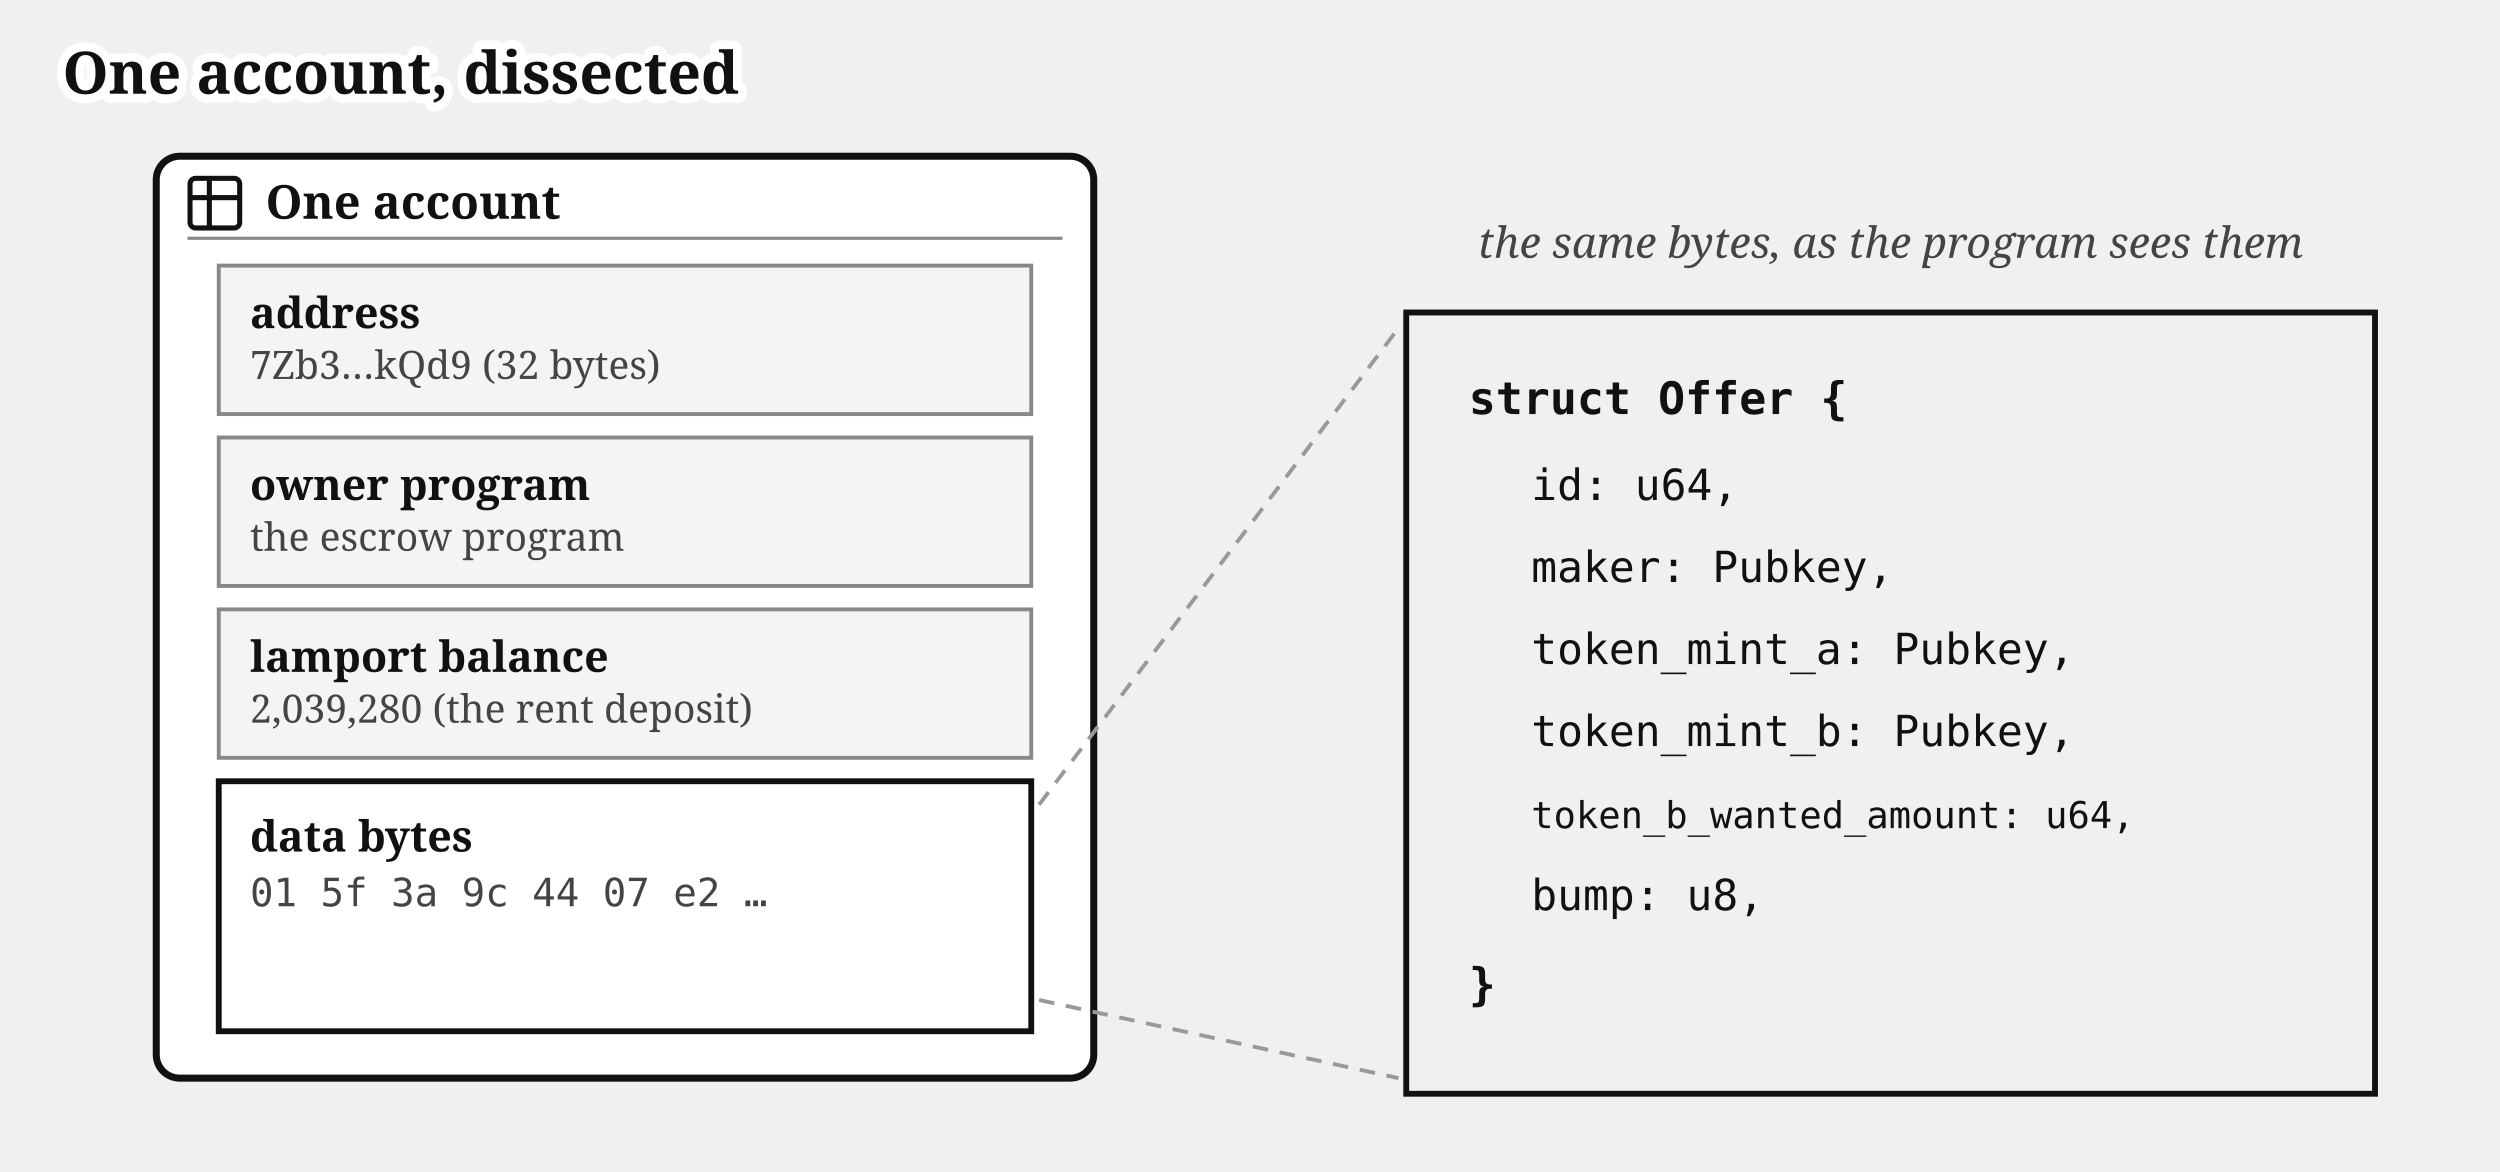
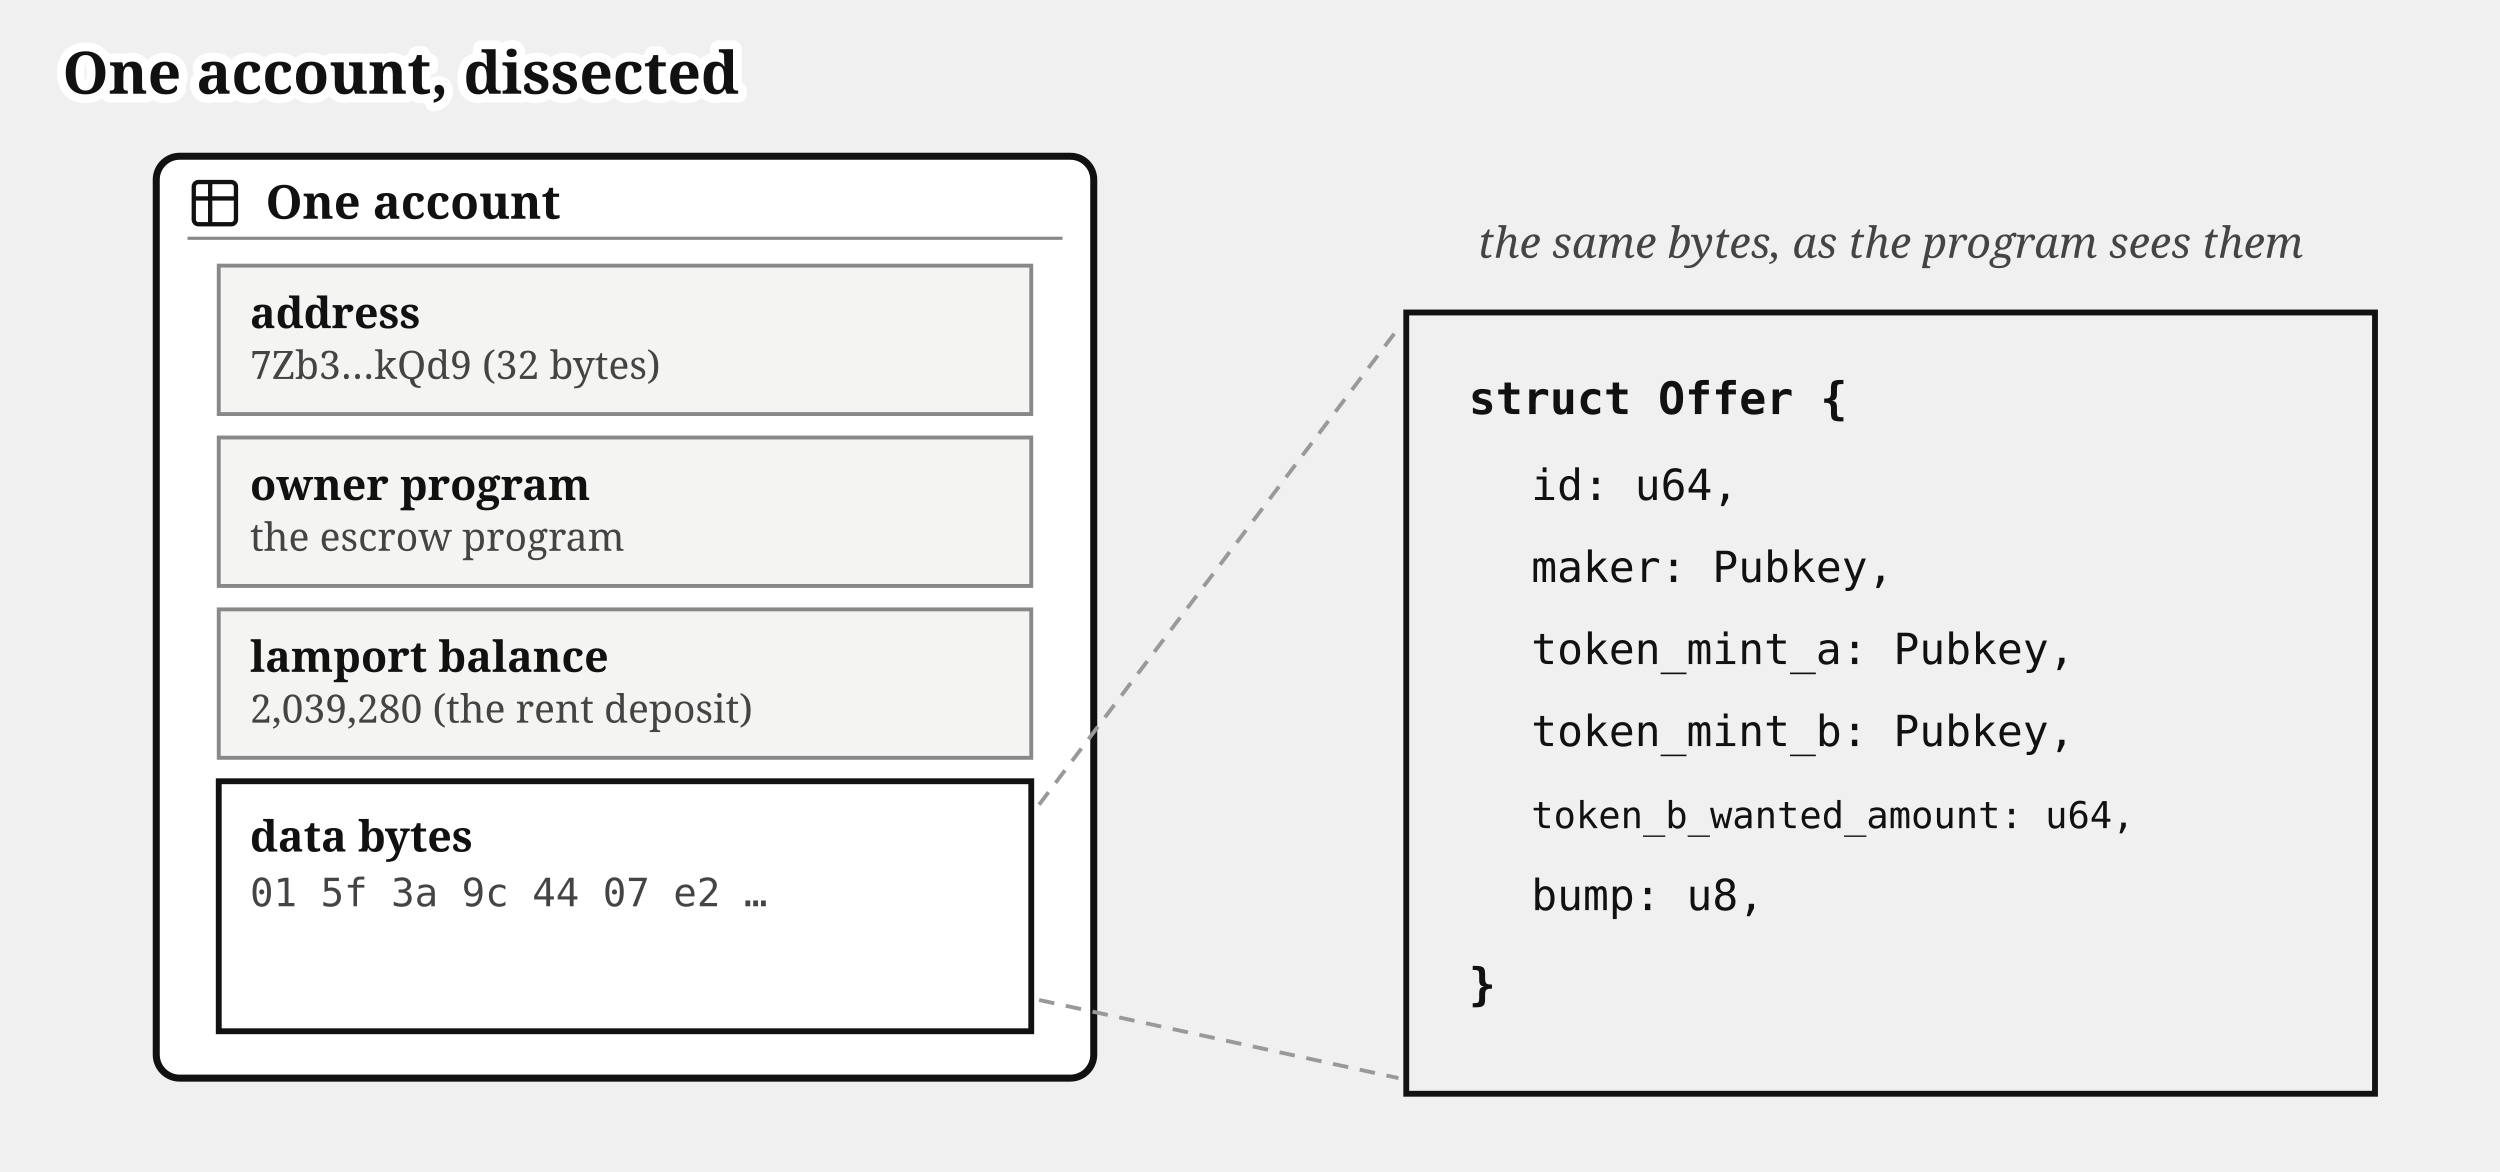
<svg xmlns="http://www.w3.org/2000/svg" viewBox="0 0 640 300" font-family="Gelasio, Georgia, serif" fill="#111">
  <text stroke="#fff" stroke-width="4.5" paint-order="stroke" stroke-linejoin="round" x="16" y="24" font-size="15" font-weight="bold">One account, dissected</text>
  <rect x="40" y="40" width="240" height="236" rx="6" fill="#fff" stroke="#111" stroke-width="1.8" />
  <g transform="translate(48,45)">
-     <g transform="translate(-1.467,-1.467) scale(0.706)" fill="none" stroke="#111" stroke-linecap="round" stroke-linejoin="round" stroke-width="1.843">
+     <g transform="translate(-0.195,-0.195) scale(0.6)" fill="none" stroke="#111" stroke-linecap="round" stroke-linejoin="round" stroke-width="1.843">
      <path d="M3 5a2 2 0 0 1 2-2h14a2 2 0 0 1 2 2v14a2 2 0 0 1-2 2H5a2 2 0 0 1-2-2zm0 5h18M10 3v18" />
    </g>
  </g>
  <text x="68" y="56" font-size="12" font-weight="bold">One account</text>
  <line x1="48" y1="61" x2="272" y2="61" stroke="#888" stroke-width="0.8" />
  <rect x="56" y="68" width="208" height="38" fill="#f4f4f2" stroke="#888" />
  <text x="64" y="84" font-size="11" font-weight="bold">address</text>
  <text x="64" y="97" font-size="10" fill="#444">7Zb3…kQd9 (32 bytes)</text>
  <rect x="56" y="112" width="208" height="38" fill="#f4f4f2" stroke="#888" />
  <text x="64" y="128" font-size="11" font-weight="bold">owner program</text>
  <text x="64" y="141" font-size="10" fill="#444">the escrow program</text>
  <rect x="56" y="156" width="208" height="38" fill="#f4f4f2" stroke="#888" />
  <text x="64" y="172" font-size="11" font-weight="bold">lamport balance</text>
  <text x="64" y="185" font-size="10" fill="#444">2,039,280 (the rent deposit)</text>
  <rect x="56" y="200" width="208" height="64" fill="#fff" stroke="#111" stroke-width="1.5" />
  <text x="64" y="218" font-size="11" font-weight="bold">data bytes</text>
  <text x="64" y="232" font-size="10" fill="#444" font-family="'DejaVu Sans Mono', Menlo, monospace">01 5f 3a 9c 44 07 e2 …</text>
  <path d="M 266,206 L 358,84 M 266,256 L 358,276" stroke="#999" stroke-width="1" stroke-dasharray="4 3" fill="none" />
  <rect x="360" y="80" width="248" height="200" fill="none" stroke="#111" stroke-width="1.5" />
  <text x="376" y="106" font-size="11.5" font-family="'DejaVu Sans Mono', Menlo, monospace" font-weight="bold">struct Offer {</text>
  <text x="392" y="128" font-size="11" font-family="'DejaVu Sans Mono', Menlo, monospace">id: u64,</text>
  <text x="392" y="149" font-size="11" font-family="'DejaVu Sans Mono', Menlo, monospace">maker: Pubkey,</text>
  <text x="392" y="170" font-size="11" font-family="'DejaVu Sans Mono', Menlo, monospace">token_mint_a: Pubkey,</text>
  <text x="392" y="191" font-size="11" font-family="'DejaVu Sans Mono', Menlo, monospace">token_mint_b: Pubkey,</text>
  <text x="392" y="212" font-size="9.5" font-family="'DejaVu Sans Mono', Menlo, monospace">token_b_wanted_amount: u64,</text>
  <text x="392" y="233" font-size="11" font-family="'DejaVu Sans Mono', Menlo, monospace">bump: u8,</text>
  <text x="376" y="256" font-size="11.5" font-family="'DejaVu Sans Mono', Menlo, monospace" font-weight="bold">}</text>
  <text x="484" y="66" font-size="11" fill="#444" text-anchor="middle" font-style="italic">the same bytes, as the program sees them</text>
</svg>
